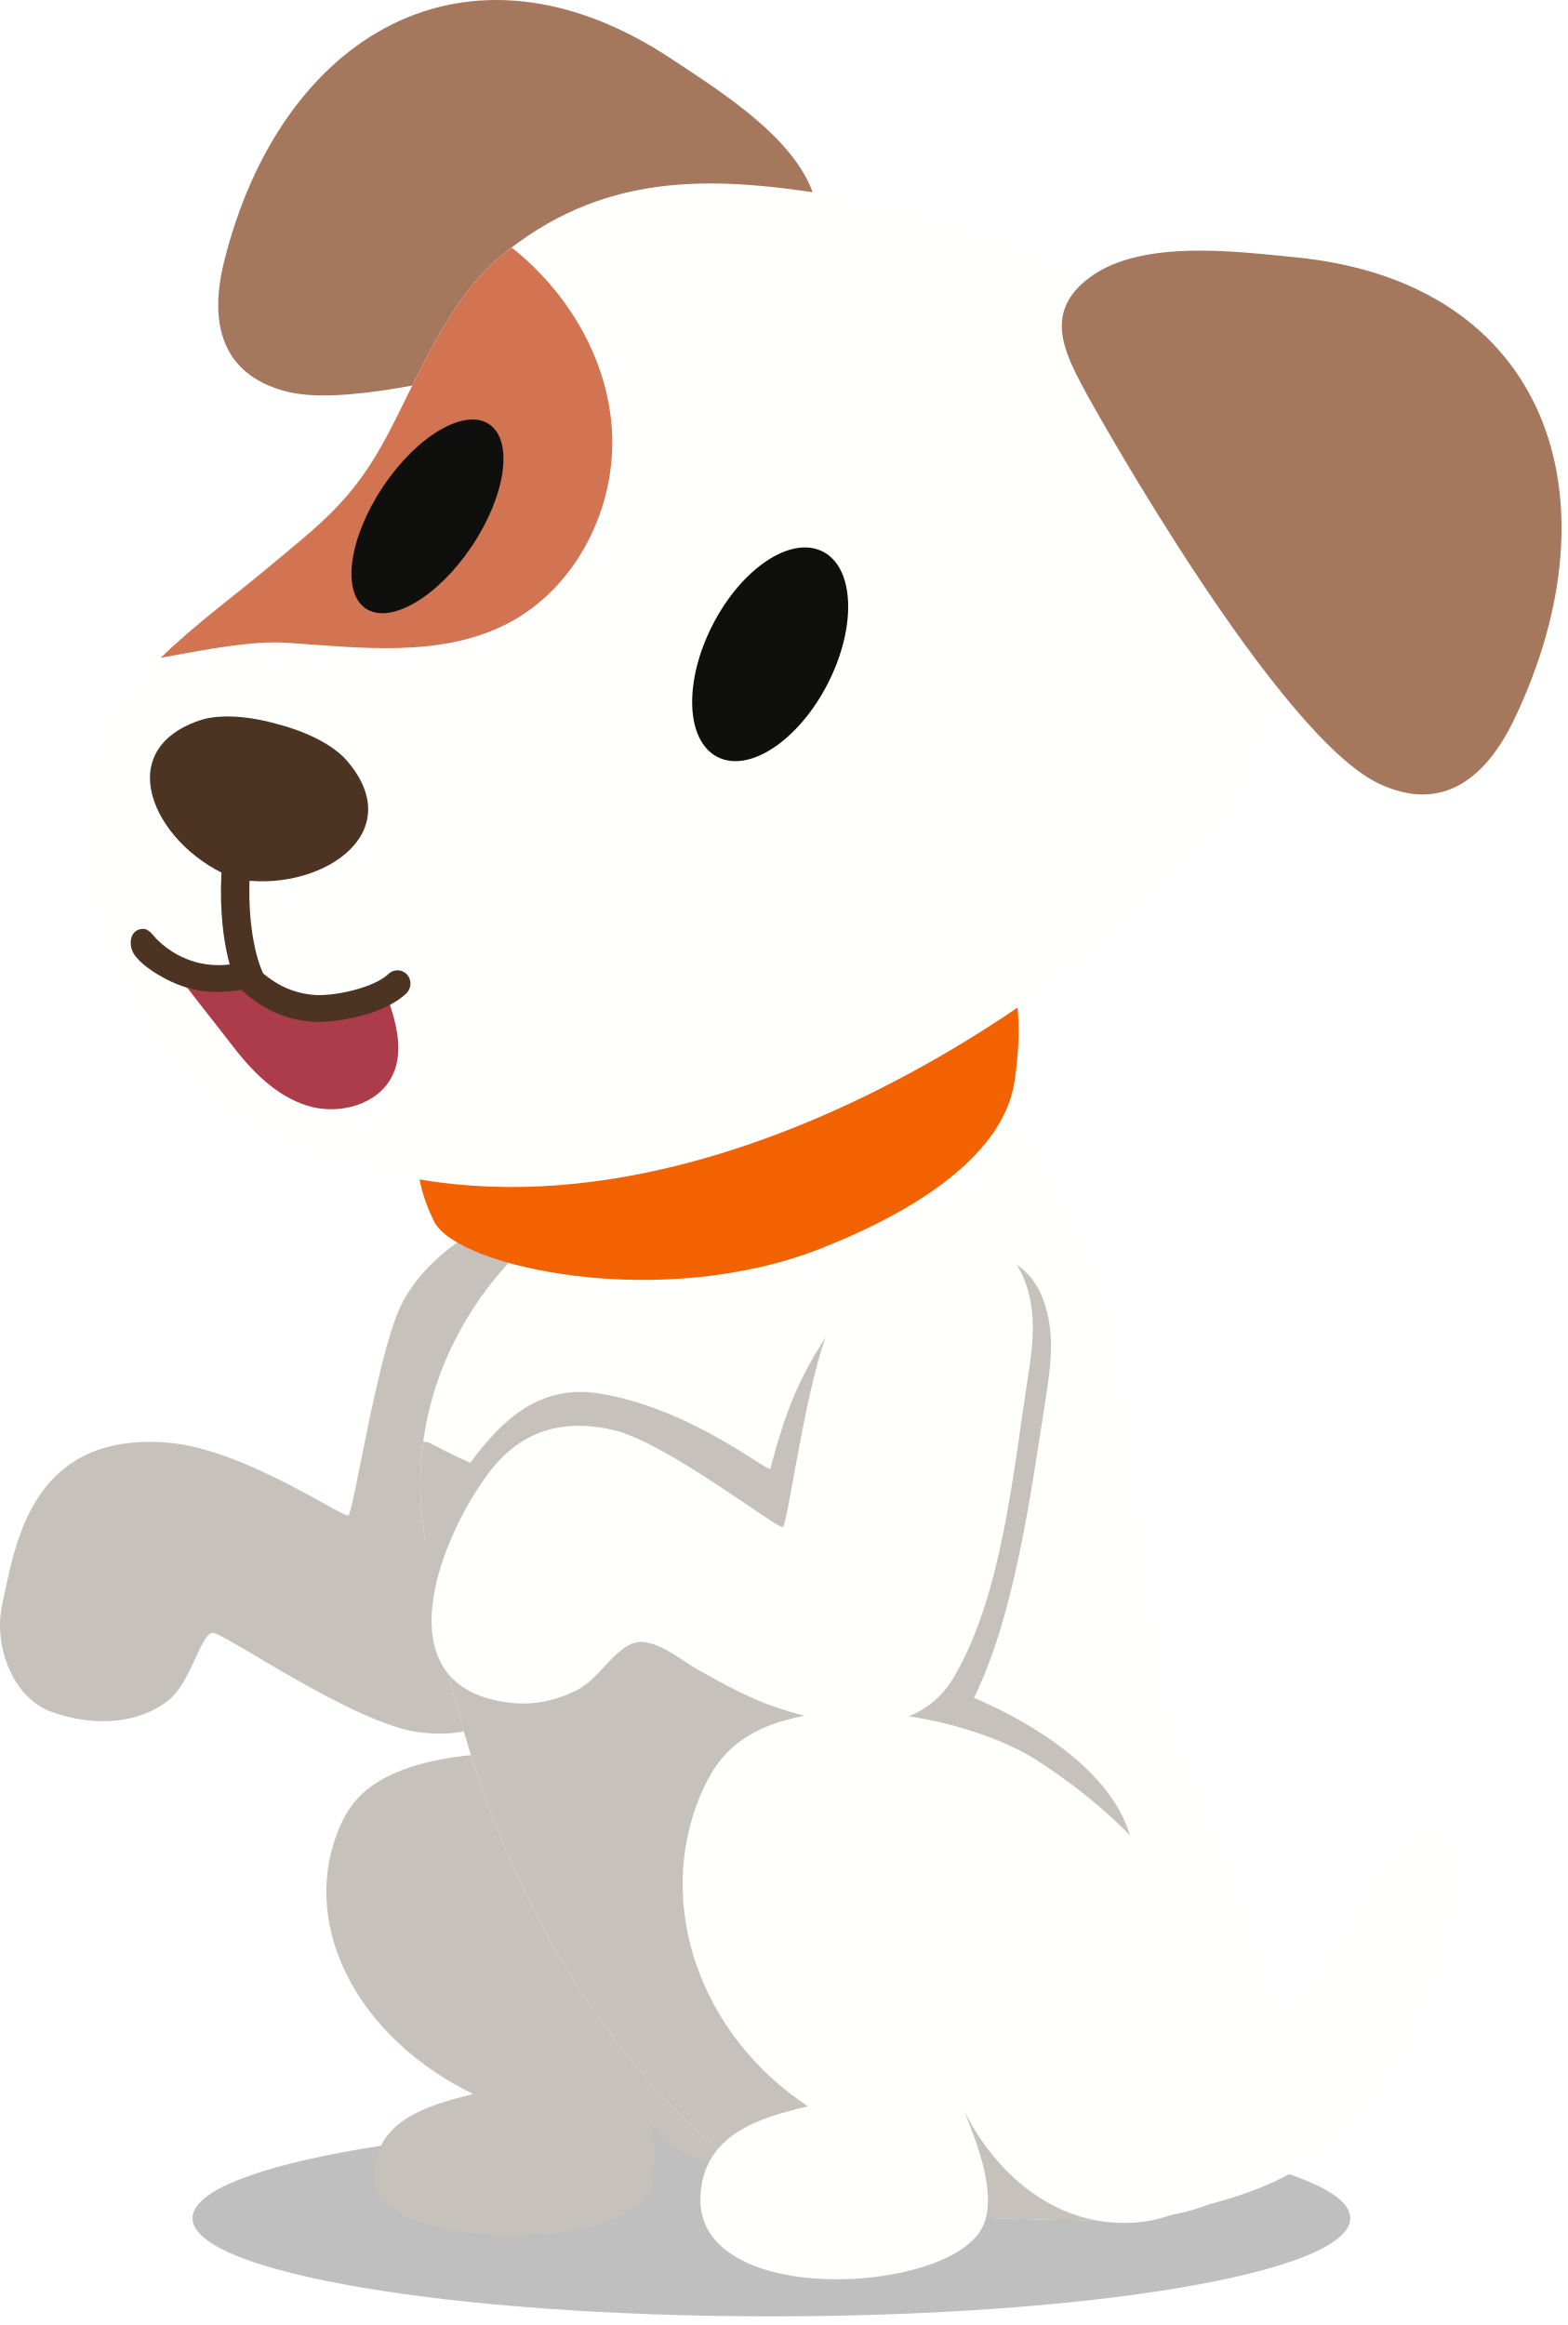
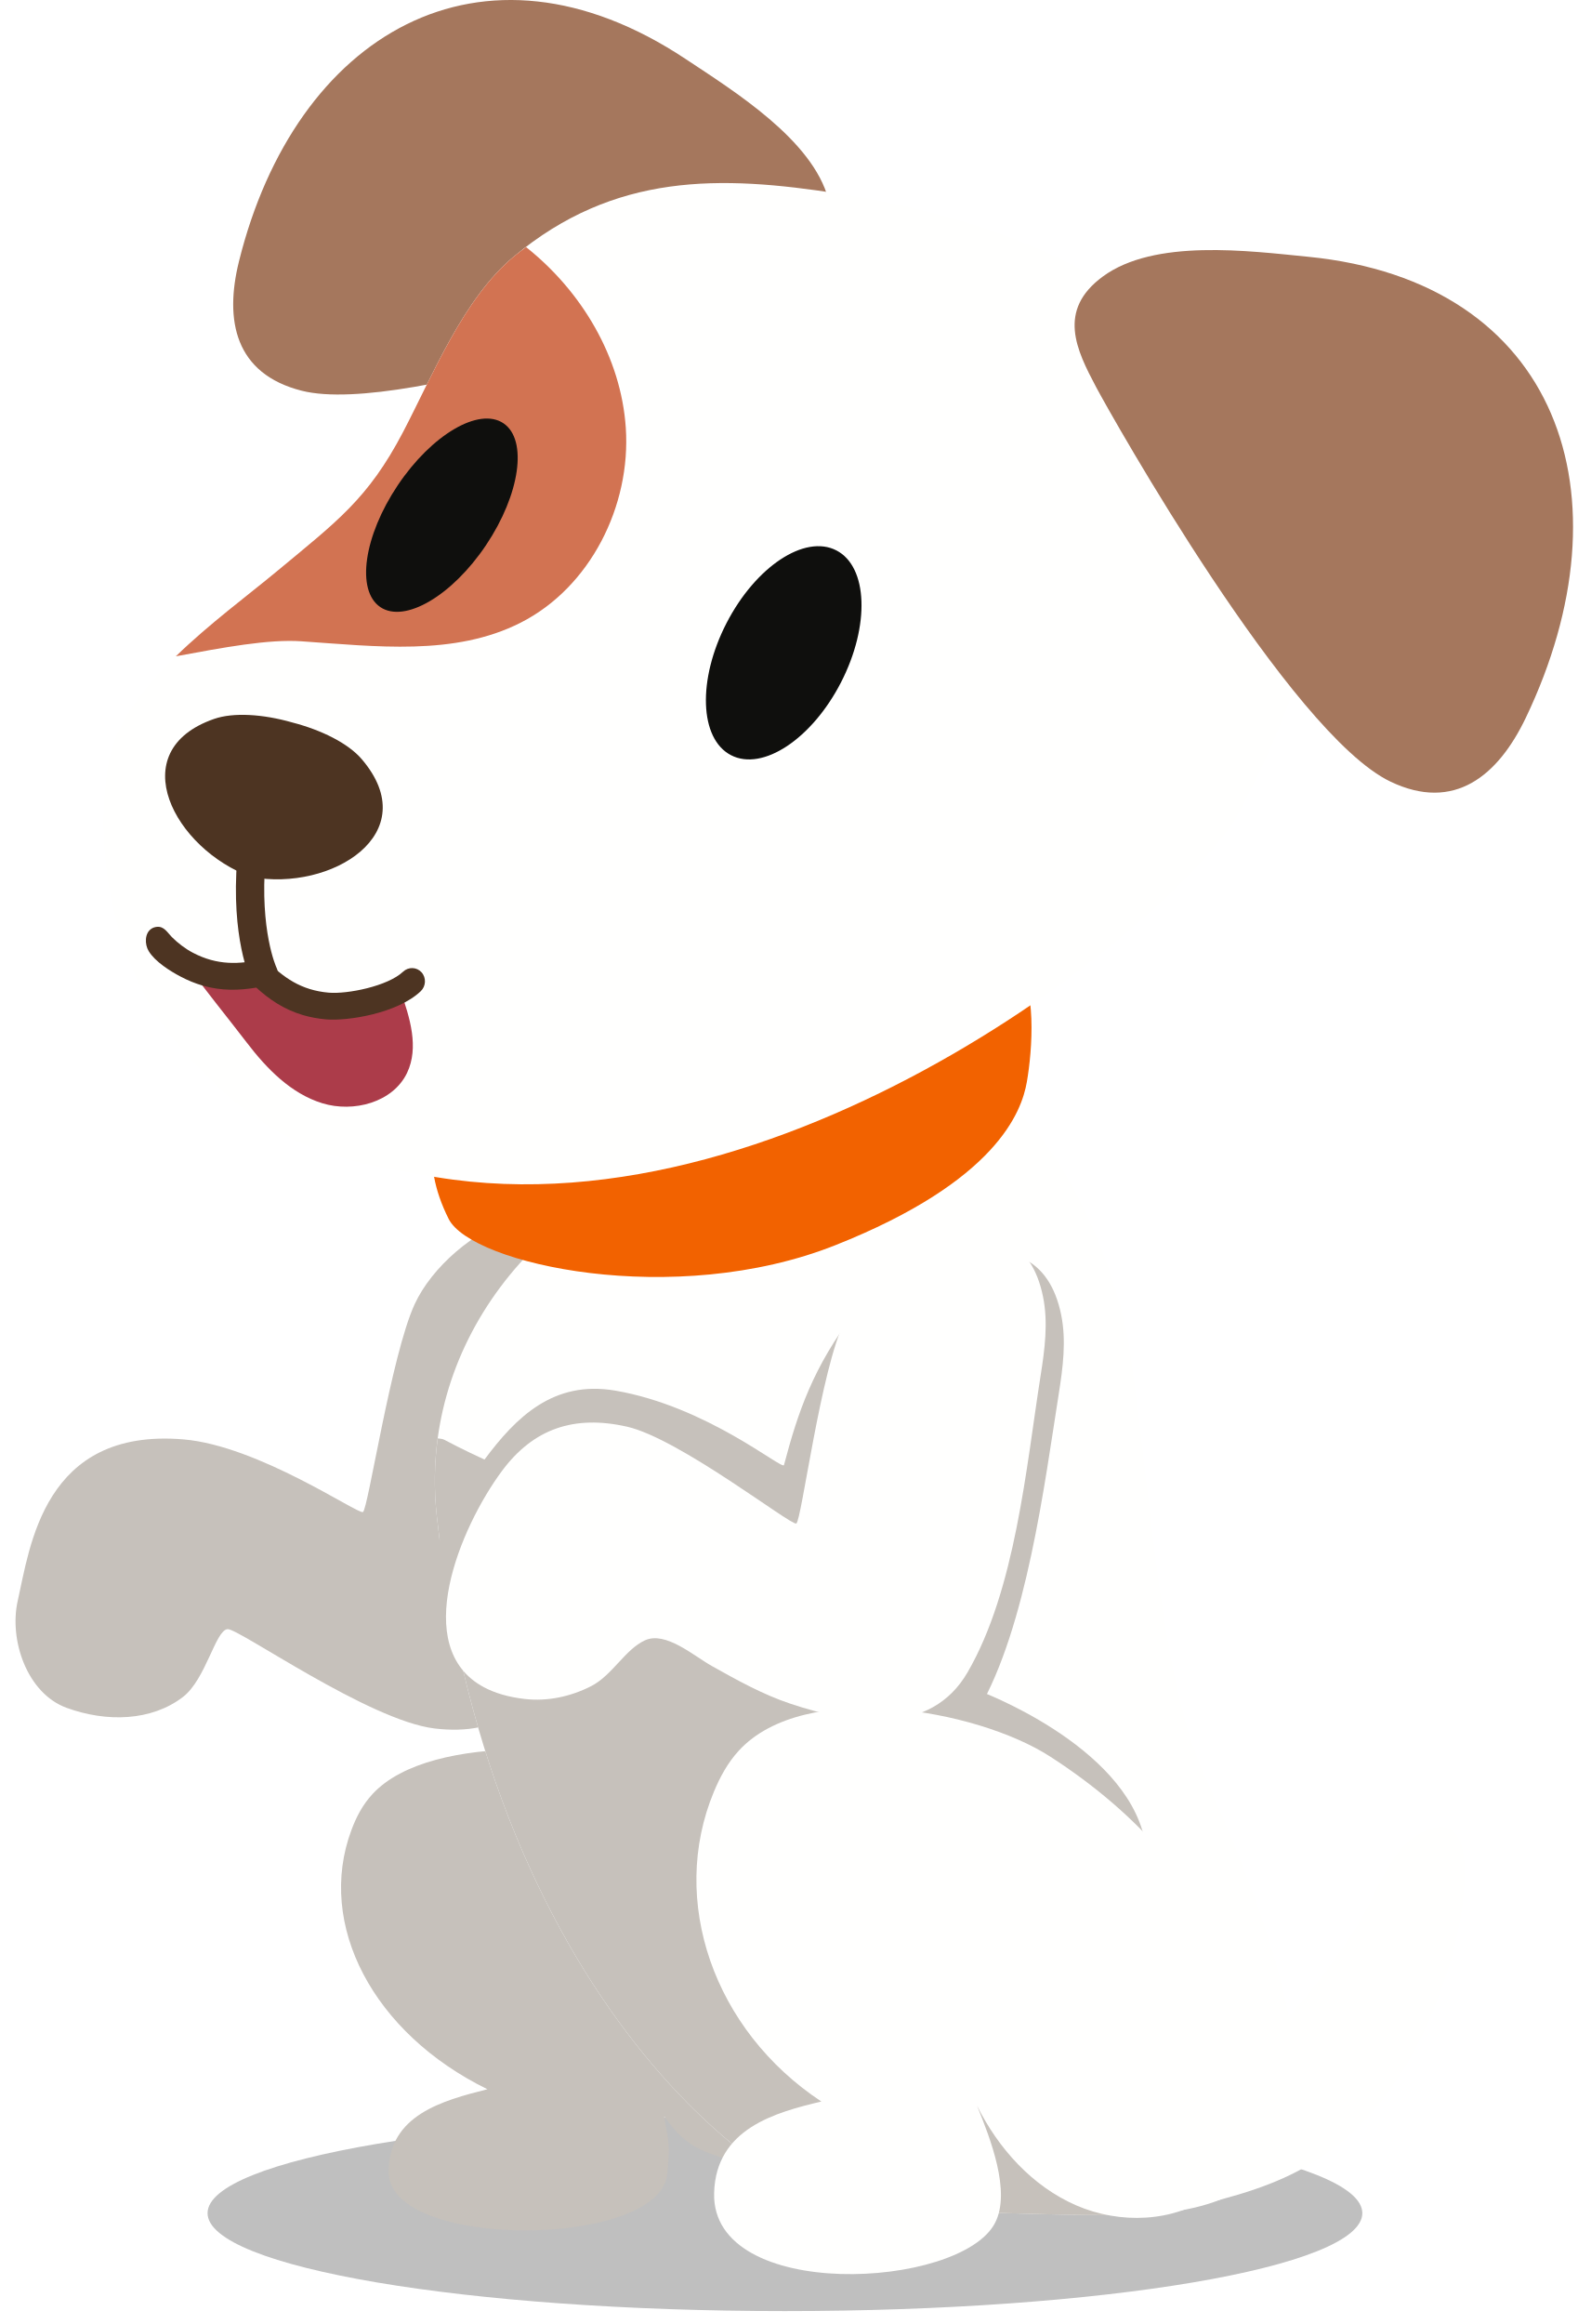
- <svg xmlns="http://www.w3.org/2000/svg" width="153px" height="227px" viewBox="0 0 153 227" version="1.1">
+ <svg xmlns="http://www.w3.org/2000/svg" width="93px" height="137px" viewBox="0 0 93 137" version="1.1">
  <g id="Dog-states" stroke="none" stroke-width="1" fill="none" fill-rule="evenodd">
-     <g id="for-markdown-descriptions" transform="translate(-62, -19)">
-       <g id="begging" transform="translate(62, 19)">
-         <path d="M75.318,226.156 C44.099,226.156 18.797,221.866 18.797,216.573 C18.797,211.277 44.099,206.988 75.318,206.988 C106.529,206.988 131.831,211.277 131.831,216.573 C131.831,221.866 106.529,226.156 75.318,226.156 L75.318,226.156 Z" id="Clip-26" fill-opacity="0.25" fill="#000000" />
-         <path d="M139.321,178.793 C143.593,178.477 141.286,188.981 140.777,190.806 C138.411,199.292 134.052,207.995 125.486,212.472 C121.883,214.356 117.753,215.367 113.684,216.257 C112.481,216.521 111.172,216.381 110.138,215.756 C103.3,211.625 121.283,200.861 123.741,198.29 C126.646,195.252 129.127,191.911 131.34,188.443 C133.093,185.697 134.412,181.007 137.567,179.365 C138.248,179.01 138.829,178.829 139.321,178.793" id="Fill-28" fill="#FFFFFE" />
-         <path d="M5.013,167.129 C8.922,168.551 13.303,168.427 16.384,166.064 C18.635,164.337 19.565,159.537 20.753,159.423 C21.808,159.322 34.579,168.374 41.032,169.146 C43.98,169.498 47.344,169.156 49.277,166.799 C50.208,165.663 50.679,164.203 51.114,162.778 C54.052,153.134 56.267,143.248 57.731,133.244 C58.125,130.559 58.462,127.807 57.959,125.144 C55.697,113.181 42.4,120.385 39.068,127.627 C36.765,132.634 34.505,147.701 34.008,147.964 C33.527,148.218 23.792,141.474 16.437,140.855 C2.72,139.701 1.405,151.422 0.216,156.647 C-0.649,160.45 1.105,165.708 5.013,167.129" id="Fill-29" fill="#C6C1BB" />
-         <path d="M89.631,203.447 C89.74,202.769 89.789,202.082 89.781,201.399 C89.738,197.942 88.353,194.533 86.518,191.373 C82.333,184.168 75.081,176.687 66.077,173.566 C57.921,170.739 40.723,169.34 34.952,175.55 C33.957,176.62 33.339,177.847 32.877,179.088 C29.425,188.338 35.01,198.975 46.191,204.448 C41.799,205.555 36.53,206.972 36.525,212.536 C36.52,220.258 63.111,220.017 63.791,212.747 C64.077,209.693 63.954,209.899 63.494,207.102 C65.957,210.57 67.585,210.608 72.049,212.017 C76.513,213.426 81.794,213.045 85.315,210.551 C87.777,208.806 89.19,206.196 89.631,203.447" id="Fill-30" fill="#C6C1BB" />
-         <path d="M114.001,216.314 C107.212,217.456 91.671,215.935 84.811,216.614 C75.471,217.538 46.555,196.921 41.23,148.317 C39.446,132.04 50.533,117.097 68.432,111.968 C74.2,110.314 90.833,104.007 96.597,107.655 C102.074,111.12 107.831,123.569 109.083,132.197 C111.214,146.887 112.05,164.065 116.345,173.663 C127.078,197.655 130.063,213.612 114.001,216.314" id="Fill-31" fill="#FFFFFE" />
-         <path d="M109.515,216.711 C110.101,213.577 109.738,210.26 108.431,207.324 C107.078,204.286 104.847,201.698 102.927,198.953 C91.856,183.127 91.462,162.884 87.086,144.303 C86.531,141.945 85.477,136.216 83.744,137.975 C81.219,140.537 69.7,155.535 41.95,140.882 C41.758,140.782 41.531,140.794 41.323,140.755 C40.989,143.22 40.949,145.752 41.23,148.317 C46.555,196.921 75.47,217.538 84.811,216.615 C90.419,216.059 101.83,216.991 109.515,216.711" id="Fill-32" fill="#C6C1BB" />
-         <path d="M97.773,94.119 C100.041,96.282 99.526,102.839 98.991,105.891 C98.481,108.798 96.025,115.588 80.259,121.848 C64.492,128.109 44.625,123.719 42.398,119.282 C36.555,107.634 47.65,100.826 57.316,95.597 C66.418,90.676 80.846,84.482 90.752,89.866 C92.885,91.024 96.018,92.445 97.773,94.119" id="Fill-33" fill="#F26200" />
-         <path d="M21.871,25.575 C20.435,31.366 21.483,36.584 28.021,38.238 C38.272,40.83 70.489,28.943 73.414,27.78 C77.095,26.316 80.919,24.671 79.571,19.521 C78.044,13.689 70.324,8.916 65.608,5.783 C45.563,-7.529 27.363,3.42 21.871,25.575" id="Fill-34" fill="#A5775D" />
-         <path d="M9.15,74.436 C9.79,70.989 12.182,67.74 15.115,64.789 C18.522,61.362 22.658,58.336 25.63,55.864 C31.442,51.033 34.5,48.834 37.927,42.289 C40.858,36.693 43.838,29.22 48.775,25.105 C58.633,16.895 68.967,17.131 80.599,18.954 C96.161,21.393 110.627,27.193 120.75,39.69 C126.747,47.091 129.307,54.244 126.406,63.627 C124.737,69.03 122.522,74.312 119.869,79.323 C114.58,89.315 76.284,120.974 41.2,115.195 C30.414,113.417 24.052,112.047 15.449,101.668 C10.208,95.346 7.364,84.048 9.15,74.436" id="Fill-35" fill="#FFFFFE" />
-         <path d="M22.648,102.042 C24.595,104.588 26.963,107.015 30.025,107.959 C33.088,108.903 36.948,107.878 38.327,104.985 C39.51,102.502 38.605,99.576 37.688,96.982 C35.512,97.828 33.209,98.451 30.876,98.383 C28.543,98.315 26.166,97.493 24.56,95.8 C24.312,95.537 24.068,95.246 23.731,95.119 C23.269,94.945 22.759,95.12 22.284,95.25 C20.423,95.764 18.82,95.389 17.029,94.916 C17.494,95.039 17.984,96.045 18.252,96.397 C18.725,97.017 19.204,97.632 19.685,98.246 C20.674,99.51 21.672,100.767 22.648,102.042" id="Fill-36" fill="#AC3C4A" />
-         <path d="M59.737,41.868 C59.271,34.943 55.419,28.502 49.969,24.177 C49.571,24.48 49.172,24.775 48.775,25.105 C43.838,29.22 40.858,36.693 37.927,42.289 C34.5,48.834 31.442,51.033 25.63,55.864 C22.822,58.199 18.98,61.03 15.691,64.224 C20.387,63.35 24.763,62.536 27.975,62.754 C35.241,63.248 42.963,64.23 49.455,60.928 C56.27,57.462 60.25,49.497 59.737,41.868" id="Fill-37" fill="#D27352" />
-         <path d="M80.799,66.781 C77.95,72.315 73.133,75.504 70.037,73.902 C66.941,72.302 66.742,66.517 69.59,60.983 C72.438,55.449 77.255,52.26 80.352,53.862 C83.446,55.463 83.646,61.247 80.799,66.781" id="Fill-38" fill="#0F0F0D" />
-         <path d="M46.058,53.34 C42.728,58.305 38.093,61.02 35.705,59.406 C33.318,57.789 34.083,52.454 37.413,47.489 C40.743,42.524 45.378,39.809 47.765,41.424 C50.153,43.04 49.386,48.376 46.058,53.34" id="Fill-39" fill="#0F0F0D" />
-         <path d="M147.834,70.242 C145.119,75.913 140.833,79.473 134.587,76.488 C124.794,71.808 107.309,40.769 105.777,37.884 C103.849,34.251 101.933,30.378 106.411,27.073 C111.48,23.33 120.726,24.555 126.521,25.126 C151.139,27.558 158.208,48.545 147.834,70.242" id="Fill-40" fill="#A5775D" />
-         <path d="M33.873,74.272 C32.556,72.742 29.965,71.442 27.093,70.699 L27.083,70.696 L27.071,70.693 C24.217,69.88 21.334,69.692 19.438,70.35 C10.403,73.487 15.584,83.111 23.067,85.813 L23.065,85.816 L23.076,85.818 L23.089,85.823 L23.09,85.82 C30.904,87.274 40.144,81.57 33.873,74.272" id="Fill-41" fill="#4D3422" />
-         <path d="M13.31,90.876 C13.457,90.78 13.635,90.718 13.848,90.697 C14.548,90.631 14.878,91.272 15.304,91.701 C15.899,92.294 16.623,92.845 17.362,93.233 C19.741,94.479 21.875,94.398 24.29,93.845 L24.321,93.742 L24.4,93.821 L24.51,93.798 L24.48,93.901 C26.21,95.673 27.96,96.897 30.634,97.137 C32.482,97.302 36.448,96.497 37.933,95.09 C38.457,94.593 39.267,94.622 39.743,95.148 C40.218,95.678 40.18,96.507 39.657,97.003 C37.361,99.18 32.469,99.938 30.375,99.751 C29.563,99.679 28.819,99.535 28.133,99.334 C26.247,98.779 24.812,97.775 23.569,96.645 C21.912,96.922 20.163,96.989 18.275,96.434 C17.588,96.232 16.887,95.95 16.166,95.571 C15.128,95.026 13.666,94.108 13.04,93.083 C12.621,92.398 12.637,91.307 13.31,90.876" id="Fill-42" fill="#4D3422" />
-         <path d="M23.82,96.67 C24.165,96.794 24.559,96.778 24.915,96.593 C25.597,96.236 25.878,95.384 25.544,94.69 C25.508,94.614 23.9,91.066 24.462,84.166 C24.523,83.385 23.957,82.707 23.197,82.654 C22.433,82.601 21.764,83.193 21.7,83.973 C21.065,91.785 22.977,95.812 23.059,95.981 C23.222,96.316 23.501,96.554 23.82,96.67" id="Fill-43" fill="#4D3422" />
-         <path d="M44.052,162.855 C45.11,163.418 46.425,163.815 48.039,164 C50.278,164.258 52.547,163.76 54.529,162.751 C56.61,161.692 57.855,159.149 59.812,158.258 C61.833,157.338 64.568,159.775 66.366,160.782 C68.831,162.161 71.315,163.549 74.032,164.458 C80.269,166.545 87.781,167.596 91.384,161.395 C96.077,153.319 97.127,141.282 98.537,132.346 C98.94,129.786 86.839,122.325 82.15,128.44 C78.064,133.77 76.574,138.233 75.221,143.365 C75.079,143.904 67.732,137.624 58.697,136.08 C52.662,135.049 48.989,138.678 45.904,142.831 C41.811,148.344 36.769,158.979 44.052,162.855" id="Fill-44" fill="#C6C1BB" />
-         <path d="M47.634,166.889 C48.692,167.452 50.007,167.848 51.621,168.034 C53.86,168.292 56.129,167.793 58.111,166.786 C60.193,165.725 61.437,163.182 63.394,162.291 C65.415,161.371 68.15,163.809 69.949,164.815 C72.413,166.194 74.898,167.582 77.614,168.492 C83.851,170.579 90.663,173.502 94.266,167.301 C98.959,159.225 100.71,145.316 102.119,136.379 C102.523,133.821 102.87,131.197 102.352,128.657 C100.028,117.251 86.368,124.12 82.945,131.025 C80.579,135.798 80.229,141.245 78.876,146.376 C78.733,146.915 78.532,147.512 78.021,147.763 C77.526,148.006 76.93,147.832 76.42,147.624 C71.561,145.642 68.119,140.874 62.983,139.723 C57.844,138.572 52.479,141.562 49.394,145.716 C45.301,151.228 40.351,163.012 47.634,166.889" id="Fill-45" fill="#C6C1BB" />
-         <path d="M94.265,165.441 C94.265,165.441 108.557,170.699 110.522,180.001 C110.522,180.001 96.219,169.014 90.845,168.992 L94.265,165.441" id="Fill-46" fill="#C6C1BB" />
-         <path d="M119.452,193.28 C116.133,184.619 109.977,177.501 101.27,171.89 C93.996,167.202 77.225,164.336 70.809,171.303 C69.703,172.504 68.956,173.908 68.36,175.334 C63.926,185.972 68.337,198.687 78.878,205.648 C74.386,206.72 68.542,208.29 68.382,214.613 C68.113,225.321 92.486,224.025 95.871,217.544 C97.475,214.473 95.415,209.269 94.116,206.055 C96.193,210.234 99.512,213.928 103.804,215.801 C108.095,217.673 113.395,217.495 117.169,214.757 C119.809,212.842 123.902,204.894 119.452,193.28" id="Fill-47" fill="#FFFFFE" />
-         <path d="M45.857,165.112 C46.915,165.675 48.231,166.071 49.844,166.257 C52.084,166.515 54.352,166.017 56.334,165.008 C58.416,163.949 59.66,161.406 61.617,160.515 C63.638,159.595 66.374,162.032 68.172,163.038 C70.636,164.417 73.121,165.805 75.837,166.715 C82.074,168.802 89.587,169.853 93.189,163.652 C97.882,155.576 98.933,143.538 100.342,134.603 C100.746,132.043 101.093,129.42 100.575,126.88 C98.252,115.475 84.592,122.344 81.169,129.248 C78.802,134.022 76.937,148.835 76.426,149.086 C75.932,149.329 64.969,140.756 59.833,139.605 C54.694,138.453 50.702,139.786 47.617,143.94 C43.524,149.452 38.574,161.236 45.857,165.112" id="Fill-48" fill="#FFFFFE" />
+     <g id="for-markdown-descriptions" transform="translate(-42, -19)">
+       <g id="Group" transform="translate(14, 19)">
+         <g id="begging" transform="translate(28.91566, 0)">
+           <path d="M45.373,136.239 C26.566,136.239 11.324,133.654 11.324,130.466 C11.324,127.275 26.566,124.692 45.373,124.692 C64.174,124.692 79.417,127.275 79.417,130.466 C79.417,133.654 64.174,136.239 45.373,136.239 L45.373,136.239 Z" id="Clip-26" fill-opacity="0.25" fill="#000000" />
+           <path d="M83.929,107.707 C86.502,107.516 85.112,113.844 84.806,114.943 C83.38,120.055 80.754,125.298 75.594,127.995 C73.424,129.13 70.936,129.739 68.485,130.275 C67.76,130.434 66.971,130.35 66.348,129.973 C62.229,127.485 73.062,121.001 74.543,119.452 C76.293,117.622 77.788,115.609 79.121,113.52 C80.177,111.866 80.971,109.04 82.872,108.051 C83.282,107.837 83.632,107.728 83.929,107.707" id="Fill-28" fill="#FFFFFE" />
+           <path d="M3.02,100.68 C5.375,101.537 8.014,101.462 9.87,100.039 C11.226,98.998 11.786,96.107 12.502,96.038 C13.138,95.977 20.831,101.43 24.718,101.895 C26.494,102.107 28.521,101.901 29.685,100.481 C30.246,99.797 30.53,98.917 30.792,98.059 C32.562,92.249 33.896,86.294 34.778,80.267 C35.015,78.65 35.218,76.992 34.915,75.388 C33.553,68.181 25.542,72.521 23.535,76.884 C22.148,79.9 20.786,88.977 20.487,89.135 C20.197,89.288 14.333,85.225 9.902,84.852 C1.639,84.157 0.847,91.218 0.13,94.366 C-0.391,96.657 0.666,99.824 3.02,100.68" id="Fill-29" fill="#C6C1BB" />
+           <path d="M53.995,122.558 C54.06,122.15 54.09,121.736 54.085,121.325 C54.059,119.242 53.225,117.189 52.12,115.285 C49.598,110.945 45.23,106.438 39.806,104.558 C34.892,102.855 24.532,102.012 21.056,105.753 C20.456,106.398 20.084,107.137 19.806,107.884 C17.726,113.457 21.091,119.864 27.826,123.161 C25.18,123.828 22.006,124.682 22.003,128.034 C22,132.686 38.019,132.54 38.429,128.161 C38.601,126.321 38.527,126.445 38.25,124.76 C39.733,126.849 40.714,126.872 43.403,127.721 C46.092,128.57 49.274,128.34 51.395,126.838 C52.878,125.787 53.729,124.214 53.995,122.558" id="Fill-30" fill="#C6C1BB" />
+           <path d="M68.676,130.31 C64.586,130.998 55.224,130.081 51.091,130.49 C45.465,131.047 28.045,118.627 24.838,89.348 C23.763,79.542 30.442,70.54 41.224,67.451 C44.699,66.454 54.719,62.655 58.191,64.852 C61.491,66.94 64.959,74.439 65.713,79.637 C66.997,88.486 67.5,98.834 70.088,104.616 C76.553,119.069 78.351,128.682 68.676,130.31" id="Fill-31" fill="#FFFFFE" />
+           <path d="M65.973,130.549 C66.326,128.661 66.107,126.663 65.32,124.894 C64.505,123.064 63.161,121.505 62.004,119.851 C55.335,110.317 55.098,98.123 52.462,86.93 C52.127,85.509 51.492,82.058 50.448,83.117 C48.927,84.661 41.988,93.696 25.271,84.869 C25.156,84.808 25.019,84.816 24.894,84.792 C24.692,86.277 24.668,87.802 24.838,89.348 C28.045,118.627 45.464,131.047 51.091,130.491 C54.47,130.156 61.344,130.717 65.973,130.549" id="Fill-32" fill="#C6C1BB" />
+           <path d="M58.9,56.698 C60.266,58.001 59.956,61.951 59.633,63.79 C59.326,65.541 57.847,69.631 48.349,73.402 C38.851,77.174 26.883,74.53 25.541,71.857 C22.021,64.84 28.705,60.739 34.528,57.589 C40.011,54.624 48.703,50.893 54.67,54.136 C55.955,54.834 57.842,55.69 58.9,56.698" id="Fill-33" fill="#F26200" />
+           <path d="M13.176,15.407 C12.31,18.895 12.942,22.039 16.88,23.035 C23.056,24.596 42.463,17.436 44.226,16.735 C46.443,15.853 48.747,14.862 47.935,11.76 C47.015,8.246 42.364,5.371 39.523,3.484 C27.448,-4.536 16.484,2.06 13.176,15.407" id="Fill-34" fill="#A5775D" />
+           <path d="M5.512,44.841 C5.898,42.764 7.339,40.807 9.106,39.03 C11.158,36.965 13.65,35.142 15.44,33.653 C18.941,30.743 20.783,29.418 22.848,25.475 C24.613,22.104 26.409,17.602 29.383,15.123 C35.321,10.178 41.547,10.32 48.554,11.418 C57.929,12.887 66.643,16.381 72.741,23.91 C76.354,28.368 77.896,32.677 76.148,38.33 C75.143,41.584 73.809,44.766 72.21,47.785 C69.024,53.804 45.954,72.876 24.82,69.395 C18.322,68.323 14.489,67.498 9.307,61.246 C6.15,57.437 4.436,50.631 5.512,44.841" id="Fill-35" fill="#FFFFFE" />
+           <path d="M13.644,61.471 C14.817,63.005 16.243,64.467 18.088,65.036 C19.933,65.604 22.258,64.987 23.089,63.244 C23.801,61.748 23.256,59.986 22.704,58.423 C21.393,58.933 20.006,59.308 18.6,59.267 C17.195,59.226 15.763,58.731 14.795,57.711 C14.646,57.552 14.499,57.377 14.296,57.301 C14.018,57.196 13.71,57.301 13.424,57.38 C12.303,57.689 11.338,57.463 10.259,57.178 C10.539,57.252 10.834,57.858 10.995,58.07 C11.28,58.444 11.569,58.814 11.859,59.184 C12.454,59.946 13.056,60.703 13.644,61.471" id="Fill-36" fill="#AC3C4A" />
+           <path d="M35.986,25.222 C35.706,21.05 33.385,17.17 30.102,14.564 C29.862,14.747 29.622,14.925 29.383,15.123 C26.409,17.602 24.613,22.104 22.848,25.475 C20.783,29.418 18.941,30.743 15.44,33.653 C13.748,35.06 11.434,36.765 9.453,38.689 C12.282,38.163 14.918,37.672 16.853,37.804 C21.23,38.101 25.882,38.693 29.792,36.704 C33.898,34.616 36.295,29.817 35.986,25.222" id="Fill-37" fill="#D27352" />
+           <path d="M48.674,40.23 C46.958,43.563 44.056,45.484 42.191,44.519 C40.326,43.555 40.206,40.07 41.922,36.737 C43.638,33.403 46.539,31.482 48.405,32.447 C50.269,33.411 50.389,36.896 48.674,40.23" id="Fill-38" fill="#0F0F0D" />
+           <path d="M27.746,32.133 C25.74,35.123 22.948,36.759 21.509,35.787 C20.071,34.813 20.532,31.599 22.538,28.608 C24.544,25.617 27.336,23.981 28.774,24.954 C30.213,25.928 29.751,29.142 27.746,32.133" id="Fill-39" fill="#0F0F0D" />
+           <path d="M89.057,42.314 C87.421,45.731 84.839,47.875 81.077,46.077 C75.177,43.258 64.644,24.56 63.721,22.822 C62.56,20.633 61.406,18.3 64.103,16.309 C67.157,14.054 72.727,14.792 76.218,15.136 C91.048,16.601 95.306,29.244 89.057,42.314" id="Fill-40" fill="#A5775D" />
+           <path d="M20.406,44.742 C19.612,43.82 18.051,43.037 16.321,42.59 L16.315,42.588 L16.308,42.586 C14.589,42.096 12.852,41.983 11.71,42.38 C6.267,44.269 9.388,50.067 13.896,51.695 L13.895,51.696 L13.901,51.698 L13.909,51.701 L13.91,51.699 C18.617,52.575 24.183,49.139 20.406,44.742" id="Fill-41" fill="#4D3422" />
+           <path d="M8.018,54.745 C8.107,54.687 8.214,54.649 8.342,54.637 C8.764,54.597 8.963,54.983 9.22,55.242 C9.578,55.599 10.014,55.931 10.459,56.164 C11.892,56.915 13.178,56.866 14.633,56.533 L14.651,56.471 L14.699,56.519 L14.765,56.505 L14.747,56.567 C15.789,57.634 16.844,58.372 18.454,58.516 C19.568,58.616 21.957,58.131 22.851,57.283 C23.167,56.984 23.655,57.001 23.942,57.318 C24.228,57.637 24.205,58.137 23.89,58.436 C22.507,59.747 19.56,60.204 18.298,60.091 C17.809,60.048 17.361,59.961 16.948,59.84 C15.812,59.505 14.947,58.901 14.198,58.22 C13.2,58.387 12.147,58.427 11.009,58.093 C10.595,57.971 10.173,57.801 9.739,57.573 C9.113,57.245 8.233,56.692 7.856,56.074 C7.603,55.661 7.613,55.004 8.018,54.745" id="Fill-42" fill="#4D3422" />
+           <path d="M14.35,58.235 C14.557,58.31 14.795,58.3 15.009,58.189 C15.42,57.973 15.589,57.46 15.388,57.042 C15.367,56.996 14.398,54.859 14.736,50.702 C14.773,50.232 14.432,49.823 13.974,49.792 C13.514,49.76 13.111,50.116 13.073,50.586 C12.69,55.292 13.842,57.718 13.891,57.82 C13.989,58.022 14.157,58.165 14.35,58.235" id="Fill-43" fill="#4D3422" />
+           <path d="M26.538,98.105 C27.175,98.445 27.967,98.684 28.939,98.795 C30.288,98.951 31.655,98.651 32.849,98.043 C34.103,97.405 34.853,95.873 36.032,95.336 C37.249,94.782 38.897,96.25 39.98,96.857 C41.465,97.687 42.961,98.523 44.598,99.071 C48.355,100.328 52.88,100.961 55.051,97.226 C57.878,92.361 58.51,85.11 59.36,79.727 C59.603,78.184 52.313,73.69 49.488,77.373 C47.027,80.584 46.129,83.273 45.314,86.364 C45.229,86.689 40.803,82.906 35.36,81.976 C31.724,81.355 29.512,83.541 27.653,86.043 C25.188,89.364 22.15,95.77 26.538,98.105" id="Fill-44" fill="#C6C1BB" />
+           <path d="M28.695,100.536 C29.333,100.875 30.125,101.113 31.097,101.225 C32.446,101.381 33.813,101.08 35.007,100.473 C36.261,99.834 37.01,98.302 38.189,97.766 C39.407,97.211 41.054,98.68 42.138,99.286 C43.623,100.117 45.12,100.953 46.756,101.501 C50.513,102.758 54.617,104.519 56.787,100.784 C59.614,95.919 60.669,87.54 61.518,82.156 C61.761,80.615 61.97,79.034 61.658,77.504 C60.258,70.633 52.029,74.771 49.967,78.931 C48.542,81.806 48.331,85.087 47.516,88.178 C47.43,88.503 47.309,88.863 47.001,89.014 C46.703,89.16 46.344,89.055 46.036,88.93 C43.109,87.736 41.036,84.864 37.942,84.17 C34.846,83.477 31.614,85.278 29.756,87.781 C27.29,91.101 24.308,98.2 28.695,100.536" id="Fill-45" fill="#C6C1BB" />
+           <path d="M56.786,99.663 C56.786,99.663 65.396,102.831 66.58,108.434 C66.58,108.434 57.963,101.816 54.726,101.802 L56.786,99.663" id="Fill-46" fill="#C6C1BB" />
+           <path d="M71.959,116.434 C69.96,111.216 66.251,106.928 61.006,103.548 C56.624,100.724 46.521,98.998 42.656,103.195 C41.99,103.918 41.54,104.764 41.181,105.623 C38.51,112.031 41.167,119.691 47.517,123.884 C44.811,124.53 41.291,125.476 41.194,129.285 C41.032,135.736 55.715,134.955 57.754,131.051 C58.72,129.201 57.479,126.066 56.697,124.13 C57.948,126.647 59.947,128.872 62.533,130.001 C65.118,131.128 68.31,131.021 70.584,129.372 C72.174,128.218 74.64,123.43 71.959,116.434" id="Fill-47" fill="#FFFFFE" />
+           <path d="M27.625,99.465 C28.262,99.804 29.055,100.043 30.027,100.155 C31.376,100.31 32.742,100.01 33.936,99.402 C35.191,98.764 35.94,97.233 37.119,96.696 C38.336,96.142 39.985,97.61 41.068,98.216 C42.552,99.046 44.049,99.883 45.685,100.431 C49.442,101.688 53.968,102.321 56.138,98.586 C58.965,93.72 59.598,86.469 60.447,81.086 C60.691,79.544 60.9,77.964 60.588,76.434 C59.188,69.563 50.959,73.701 48.897,77.86 C47.471,80.736 46.348,89.66 46.04,89.811 C45.742,89.957 39.138,84.793 36.044,84.099 C32.948,83.405 30.544,84.208 28.685,86.711 C26.22,90.031 23.238,97.13 27.625,99.465" id="Fill-48" fill="#FFFFFE" />
+         </g>
      </g>
    </g>
  </g>
</svg>
